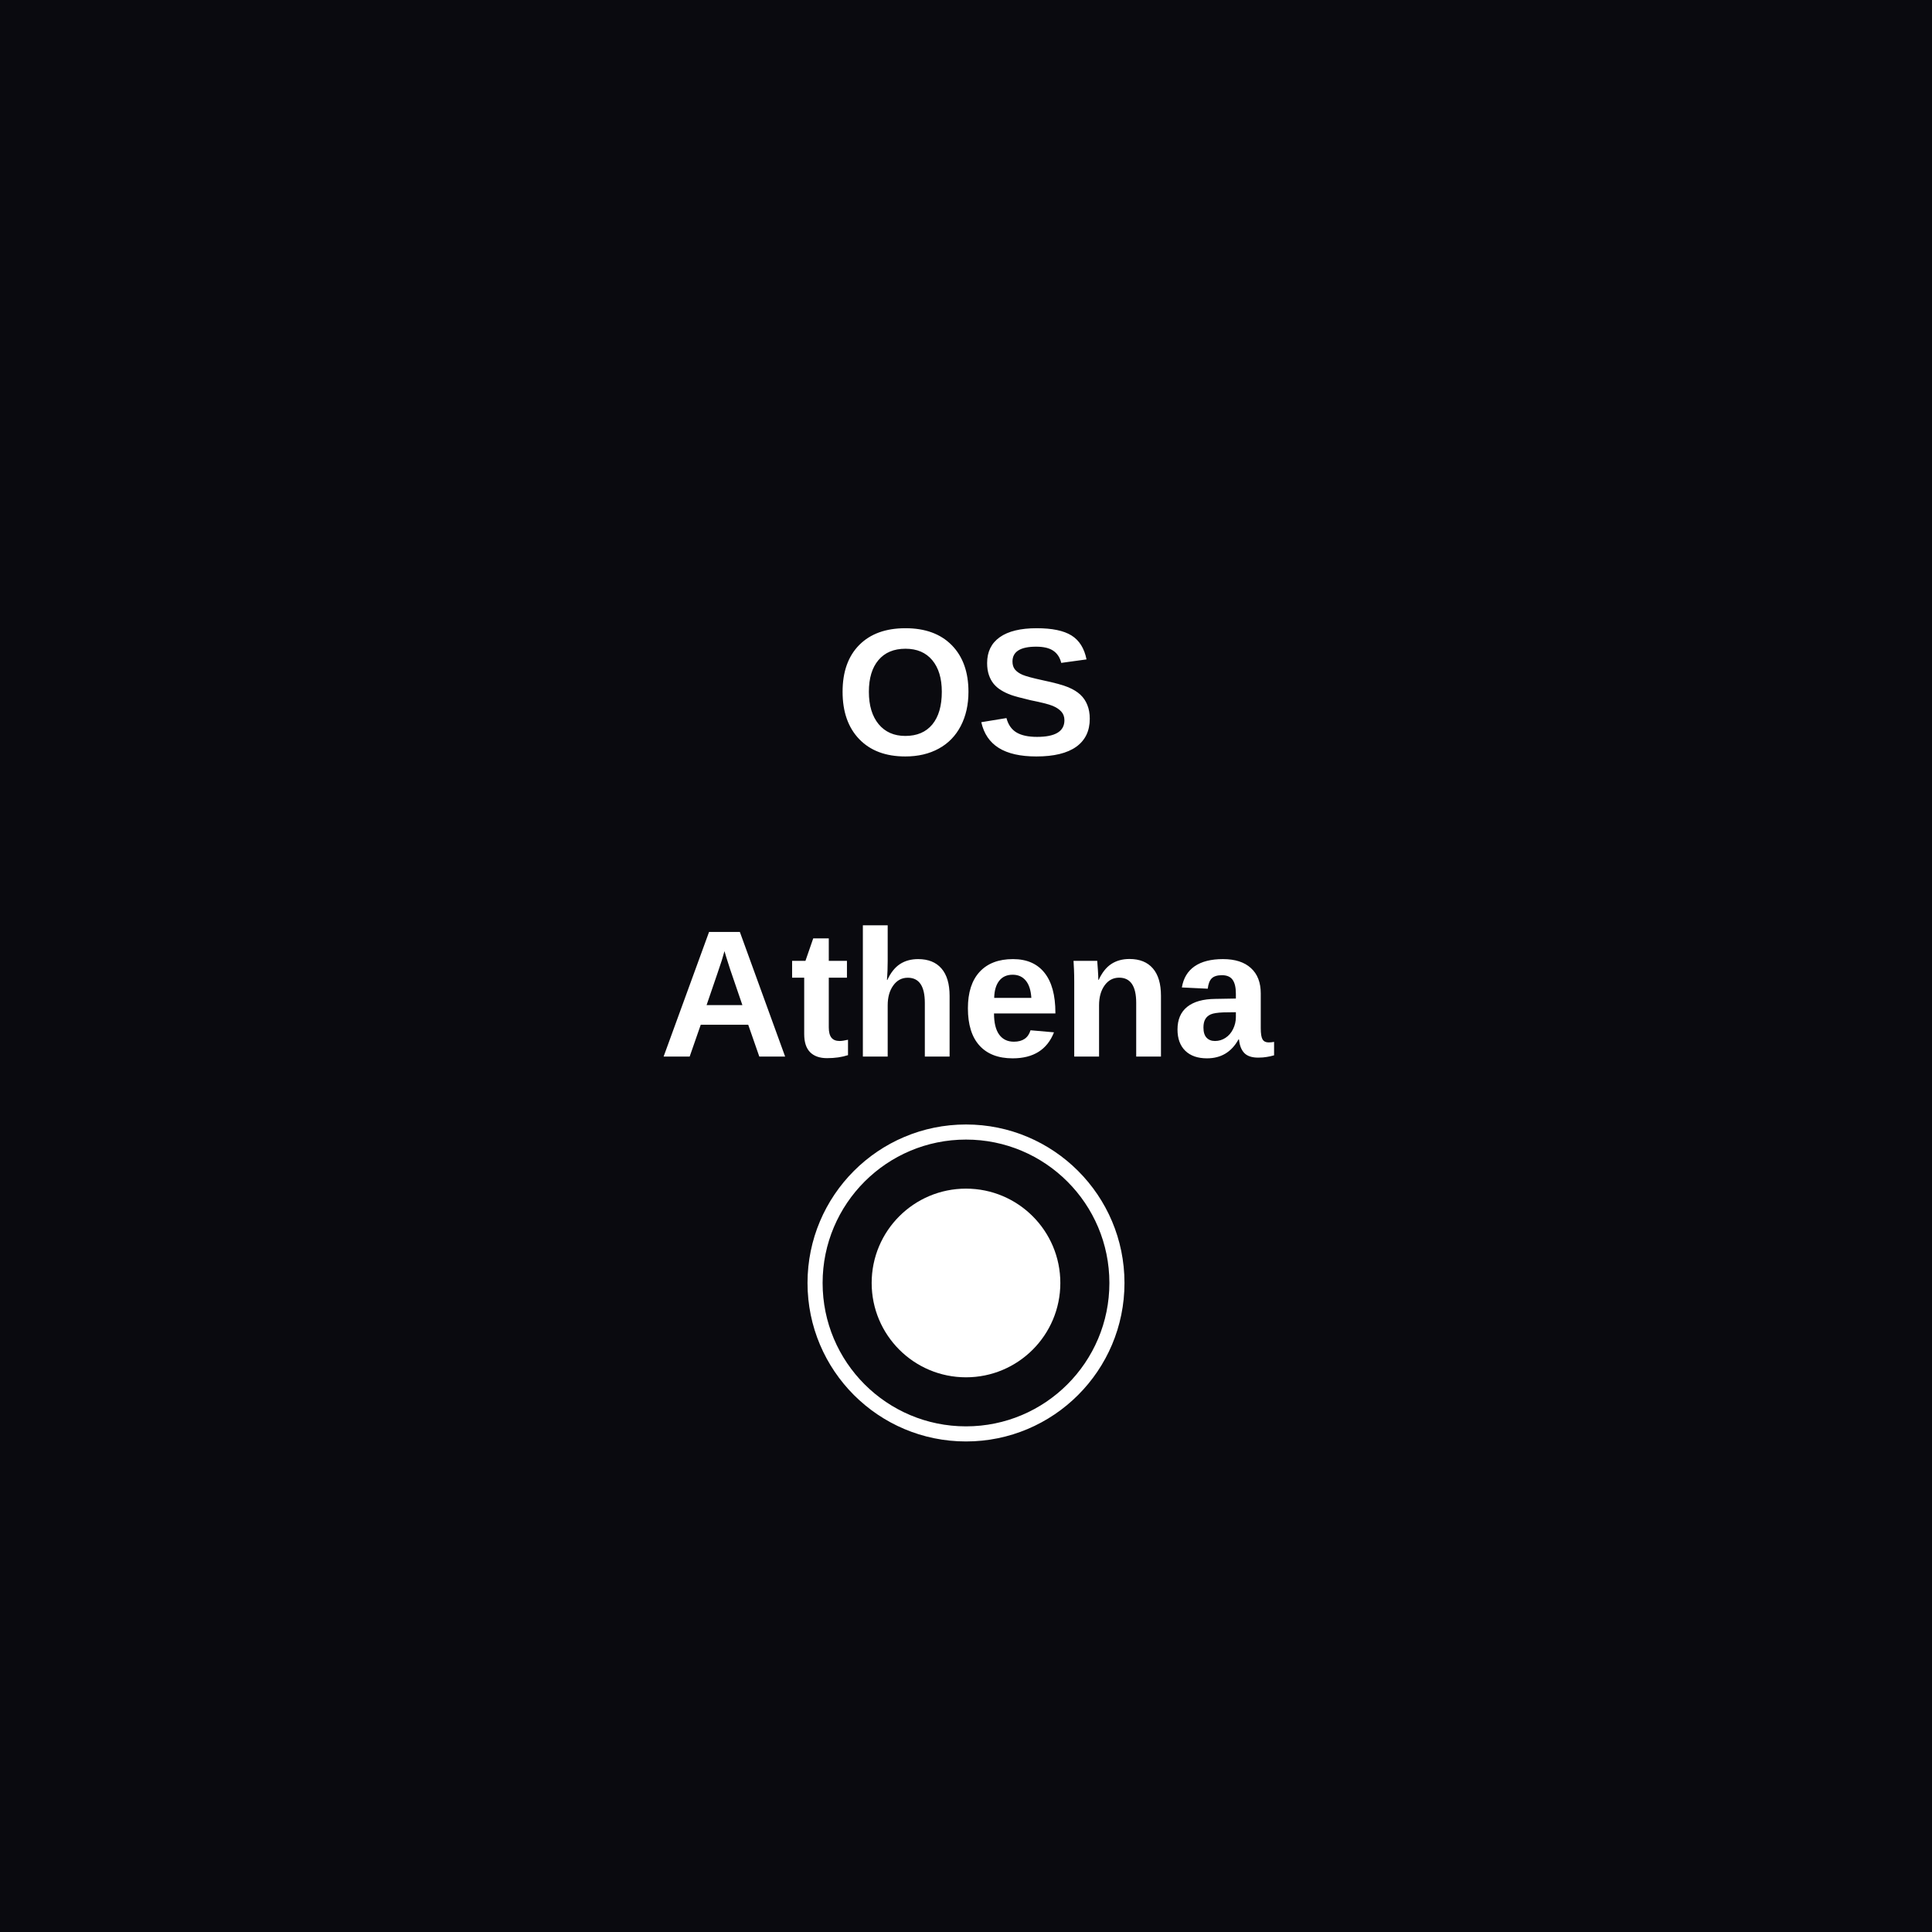
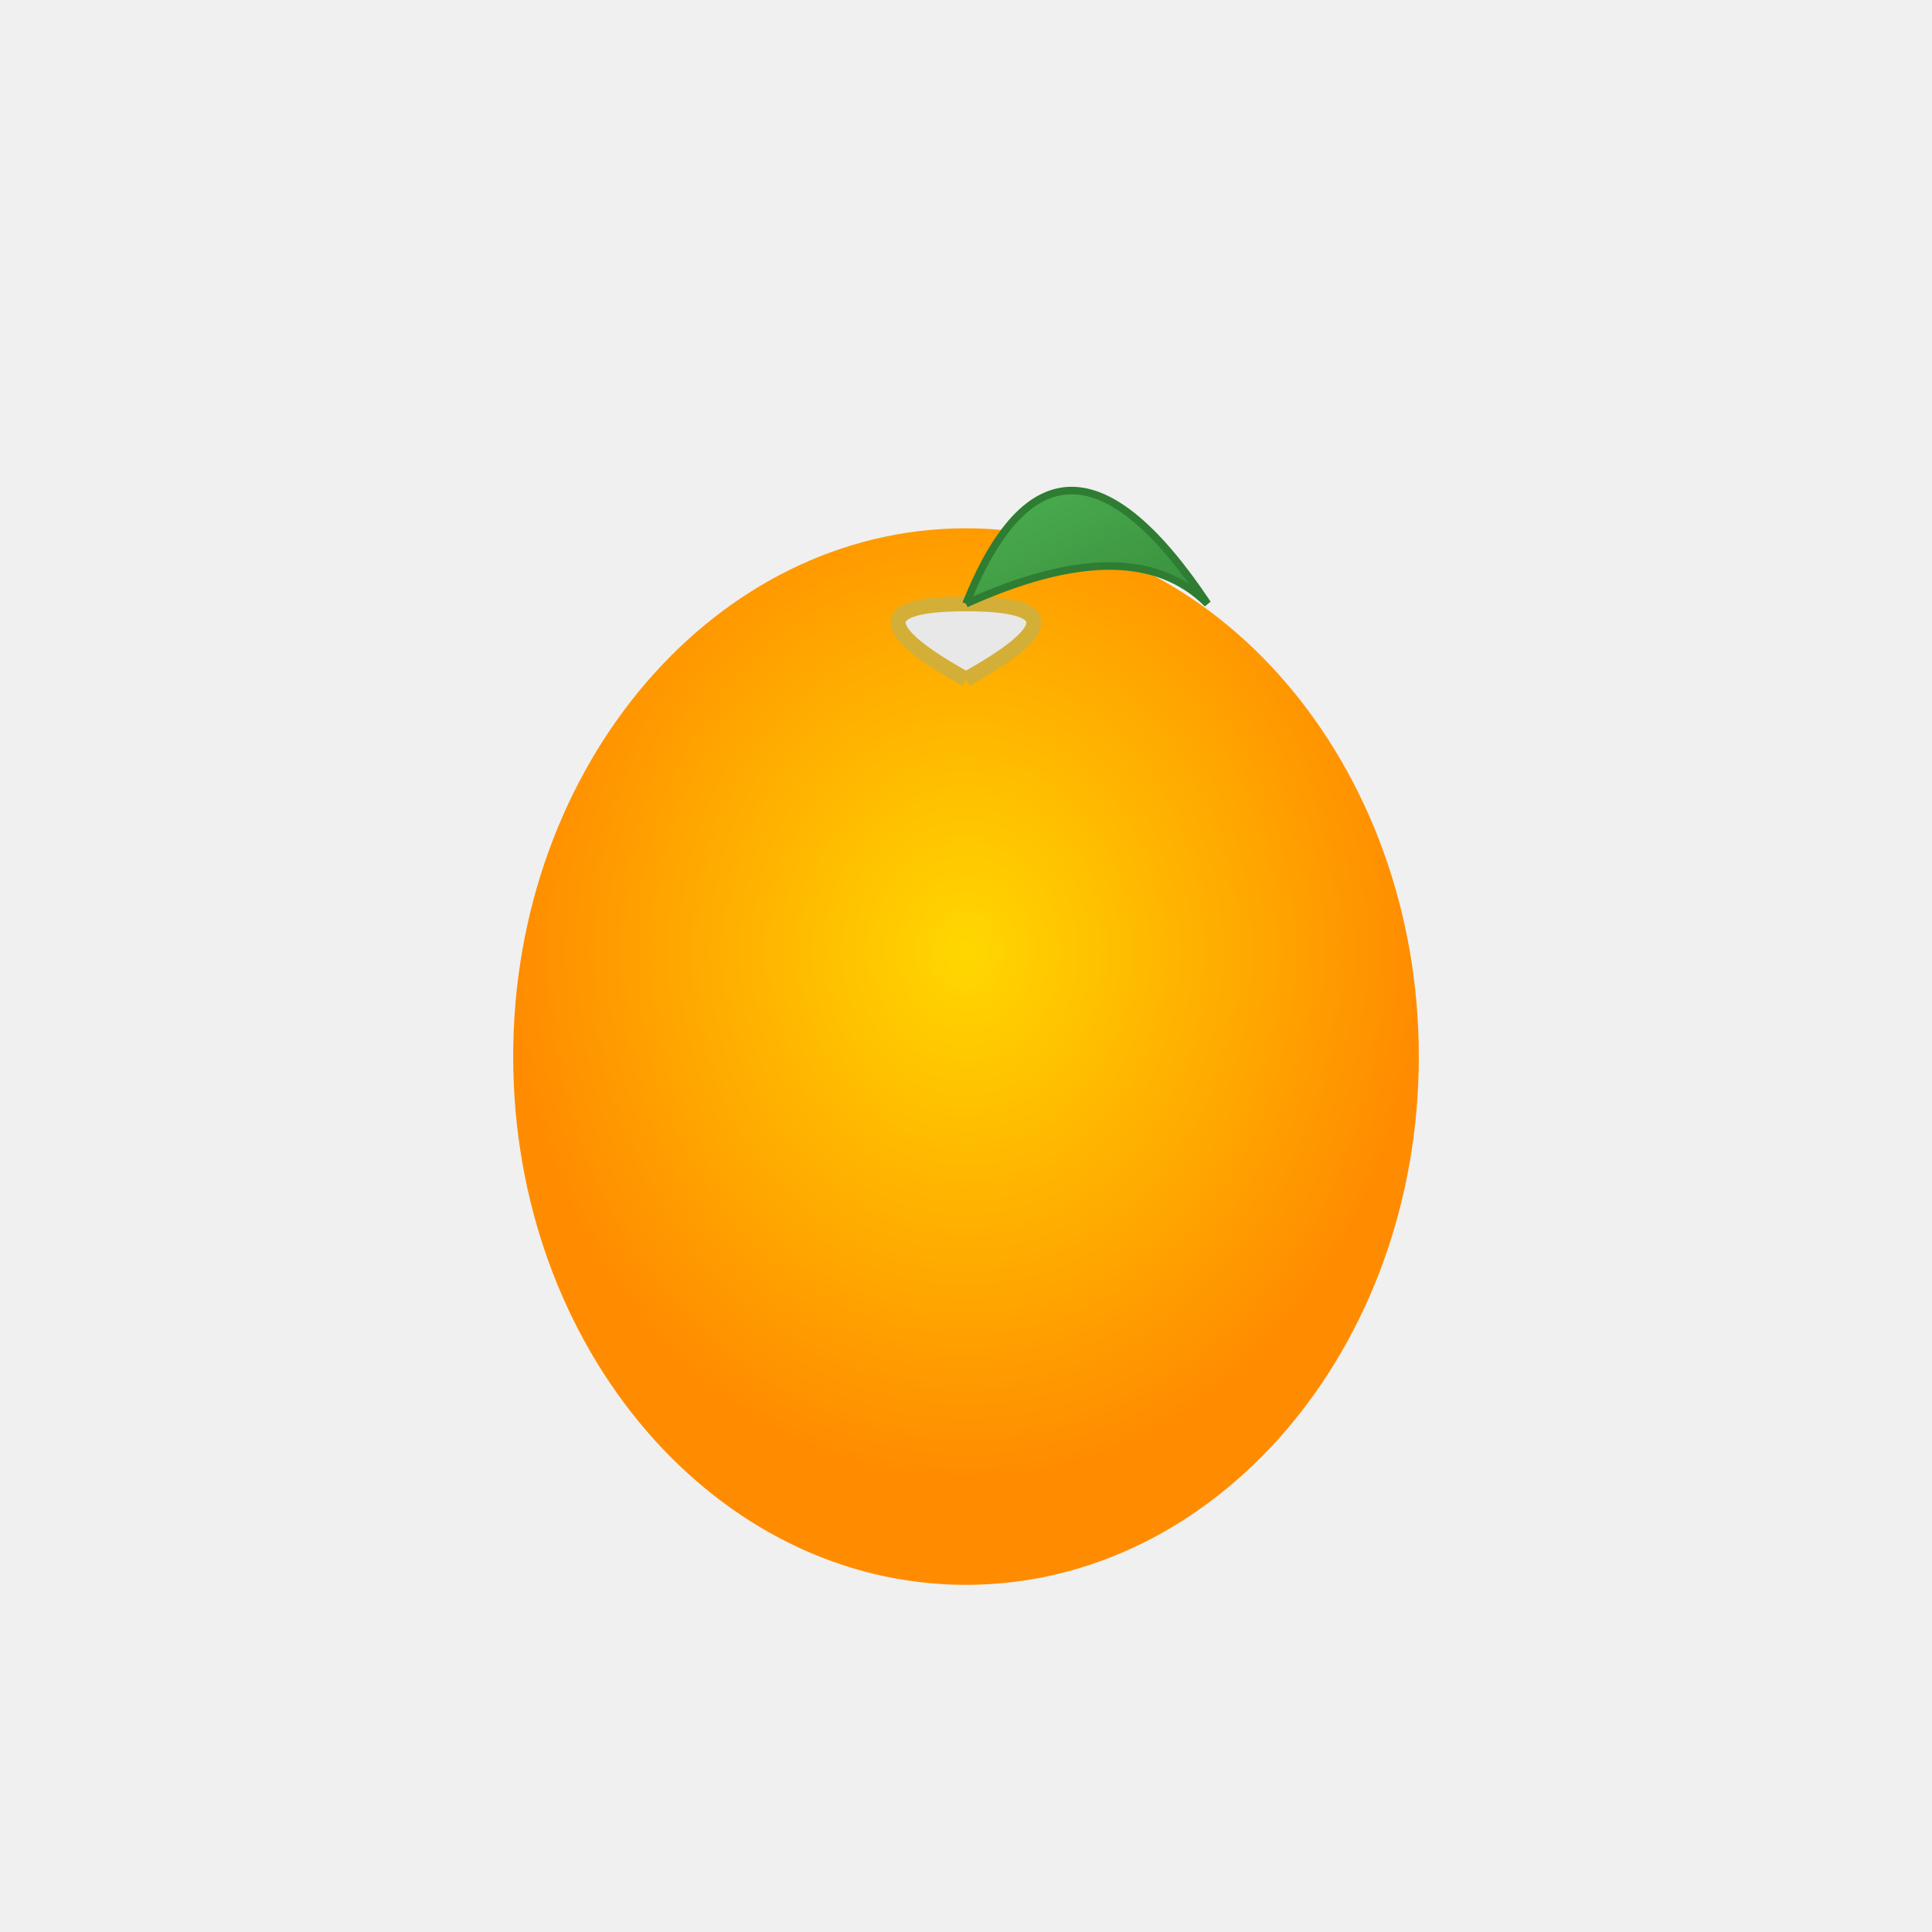
<svg xmlns="http://www.w3.org/2000/svg" width="512" height="512" viewBox="0 0 512 512">
-   <rect width="512" height="512" fill="#0a0a0f" />
-   <text x="256" y="200" font-family="Arial, sans-serif" font-size="48" font-weight="bold" text-anchor="middle" fill="white">OS</text>
-   <text x="256" y="280" font-family="Arial, sans-serif" font-size="48" font-weight="bold" text-anchor="middle" fill="white">Athena</text>
-   <circle cx="256" cy="340" r="40" stroke="white" stroke-width="4" fill="none" />
-   <circle cx="256" cy="340" r="25" fill="white" />
+   <defs>
+     <radialGradient id="appleGradient" cx="50%" cy="40%" r="50%">
+       <stop offset="0%" stop-color="#FFD700" />
+       <stop offset="100%" stop-color="#FF8C00" />
+     </radialGradient>
+     <linearGradient id="stemGradient" x1="0%" y1="0%" x2="100%" y2="100%">
+       <stop offset="0%" stop-color="#8B6914" />
+       <stop offset="100%" stop-color="#6B4226" />
+     </linearGradient>
+     <linearGradient id="leafGradient" x1="0%" y1="0%" x2="100%" y2="100%">
+       <stop offset="0%" stop-color="#4CAF50" />
+       <stop offset="100%" stop-color="#388E3C" />
+     </linearGradient>
+   </defs>
+   <ellipse cx="256" cy="280" rx="120" ry="140" fill="url(#appleGradient)" />
+   <path d="M256 180 Q220 160 256 160 Q292 160 256 180" fill="#E8E8E8" stroke="#D4AF37" stroke-width="4" />
+   <path d="M256 160 Q256 120 256 120 L256 160" stroke="url(#stemGradient)" stroke-width="6" stroke-linecap="round" />
+   <path d="M256 160 Q280 100 320 160 Q300 140 256 160" fill="url(#leafGradient)" stroke="#2E7D32" stroke-width="2" />
</svg>
